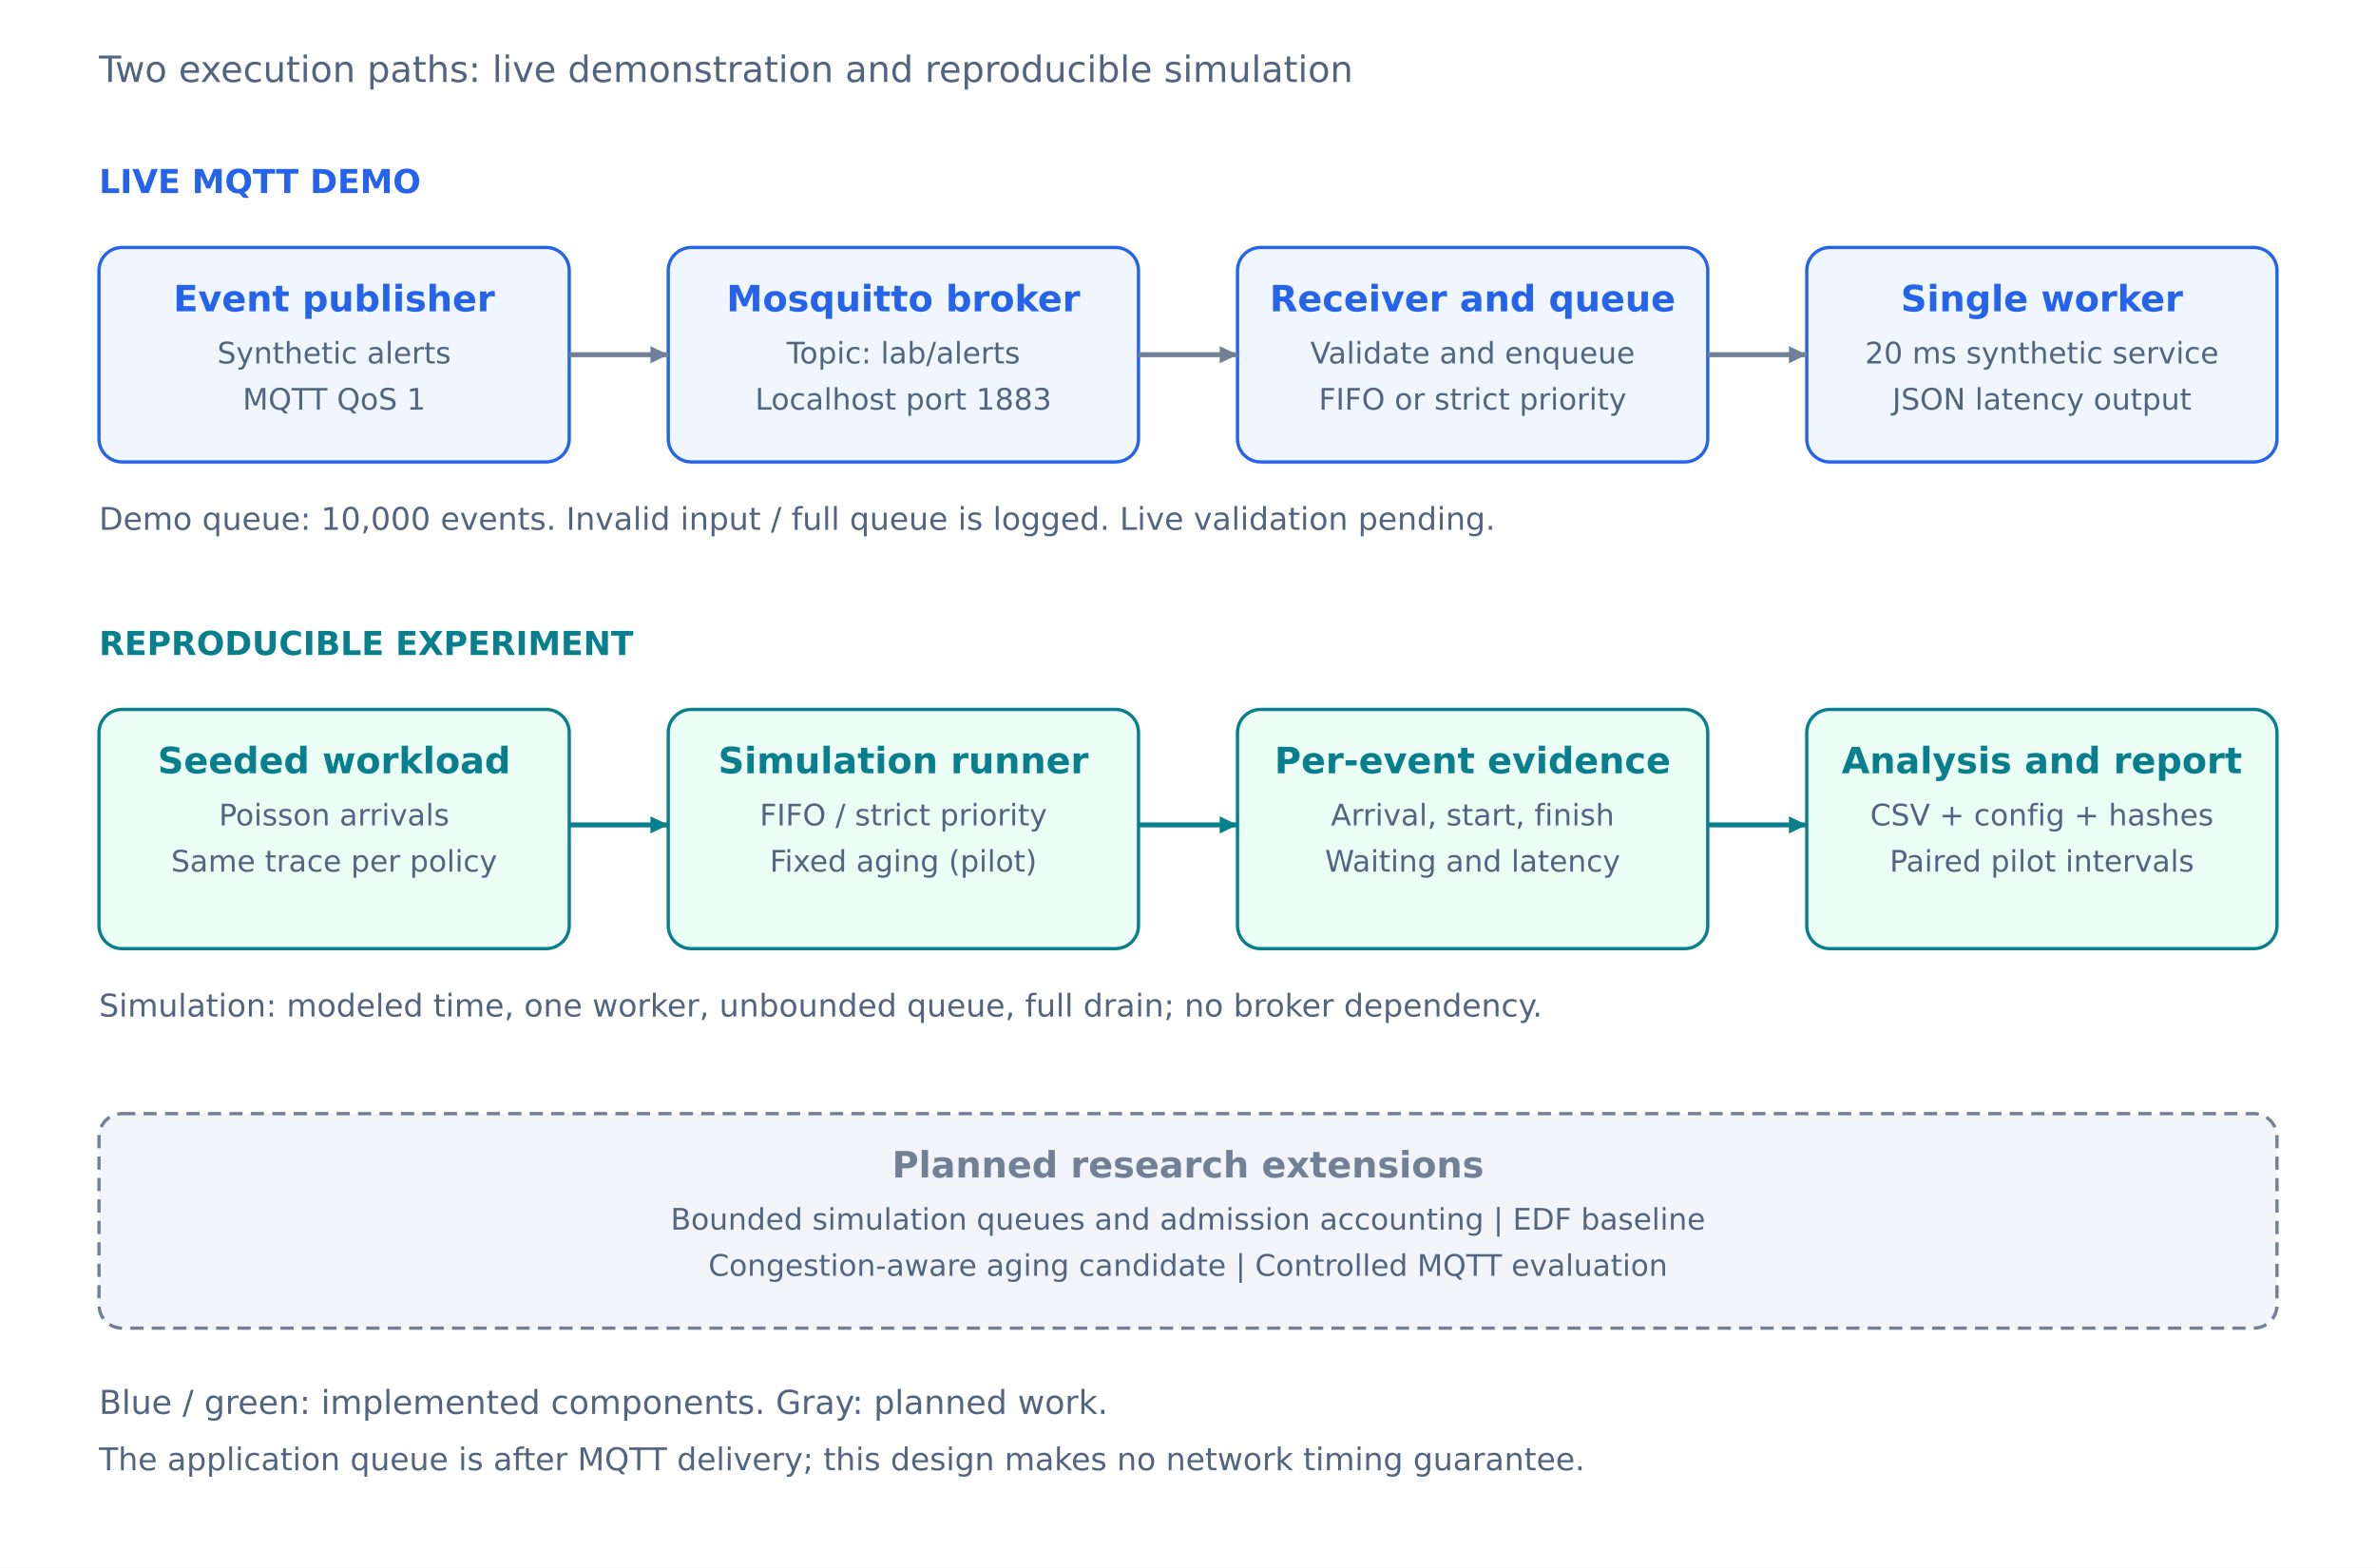
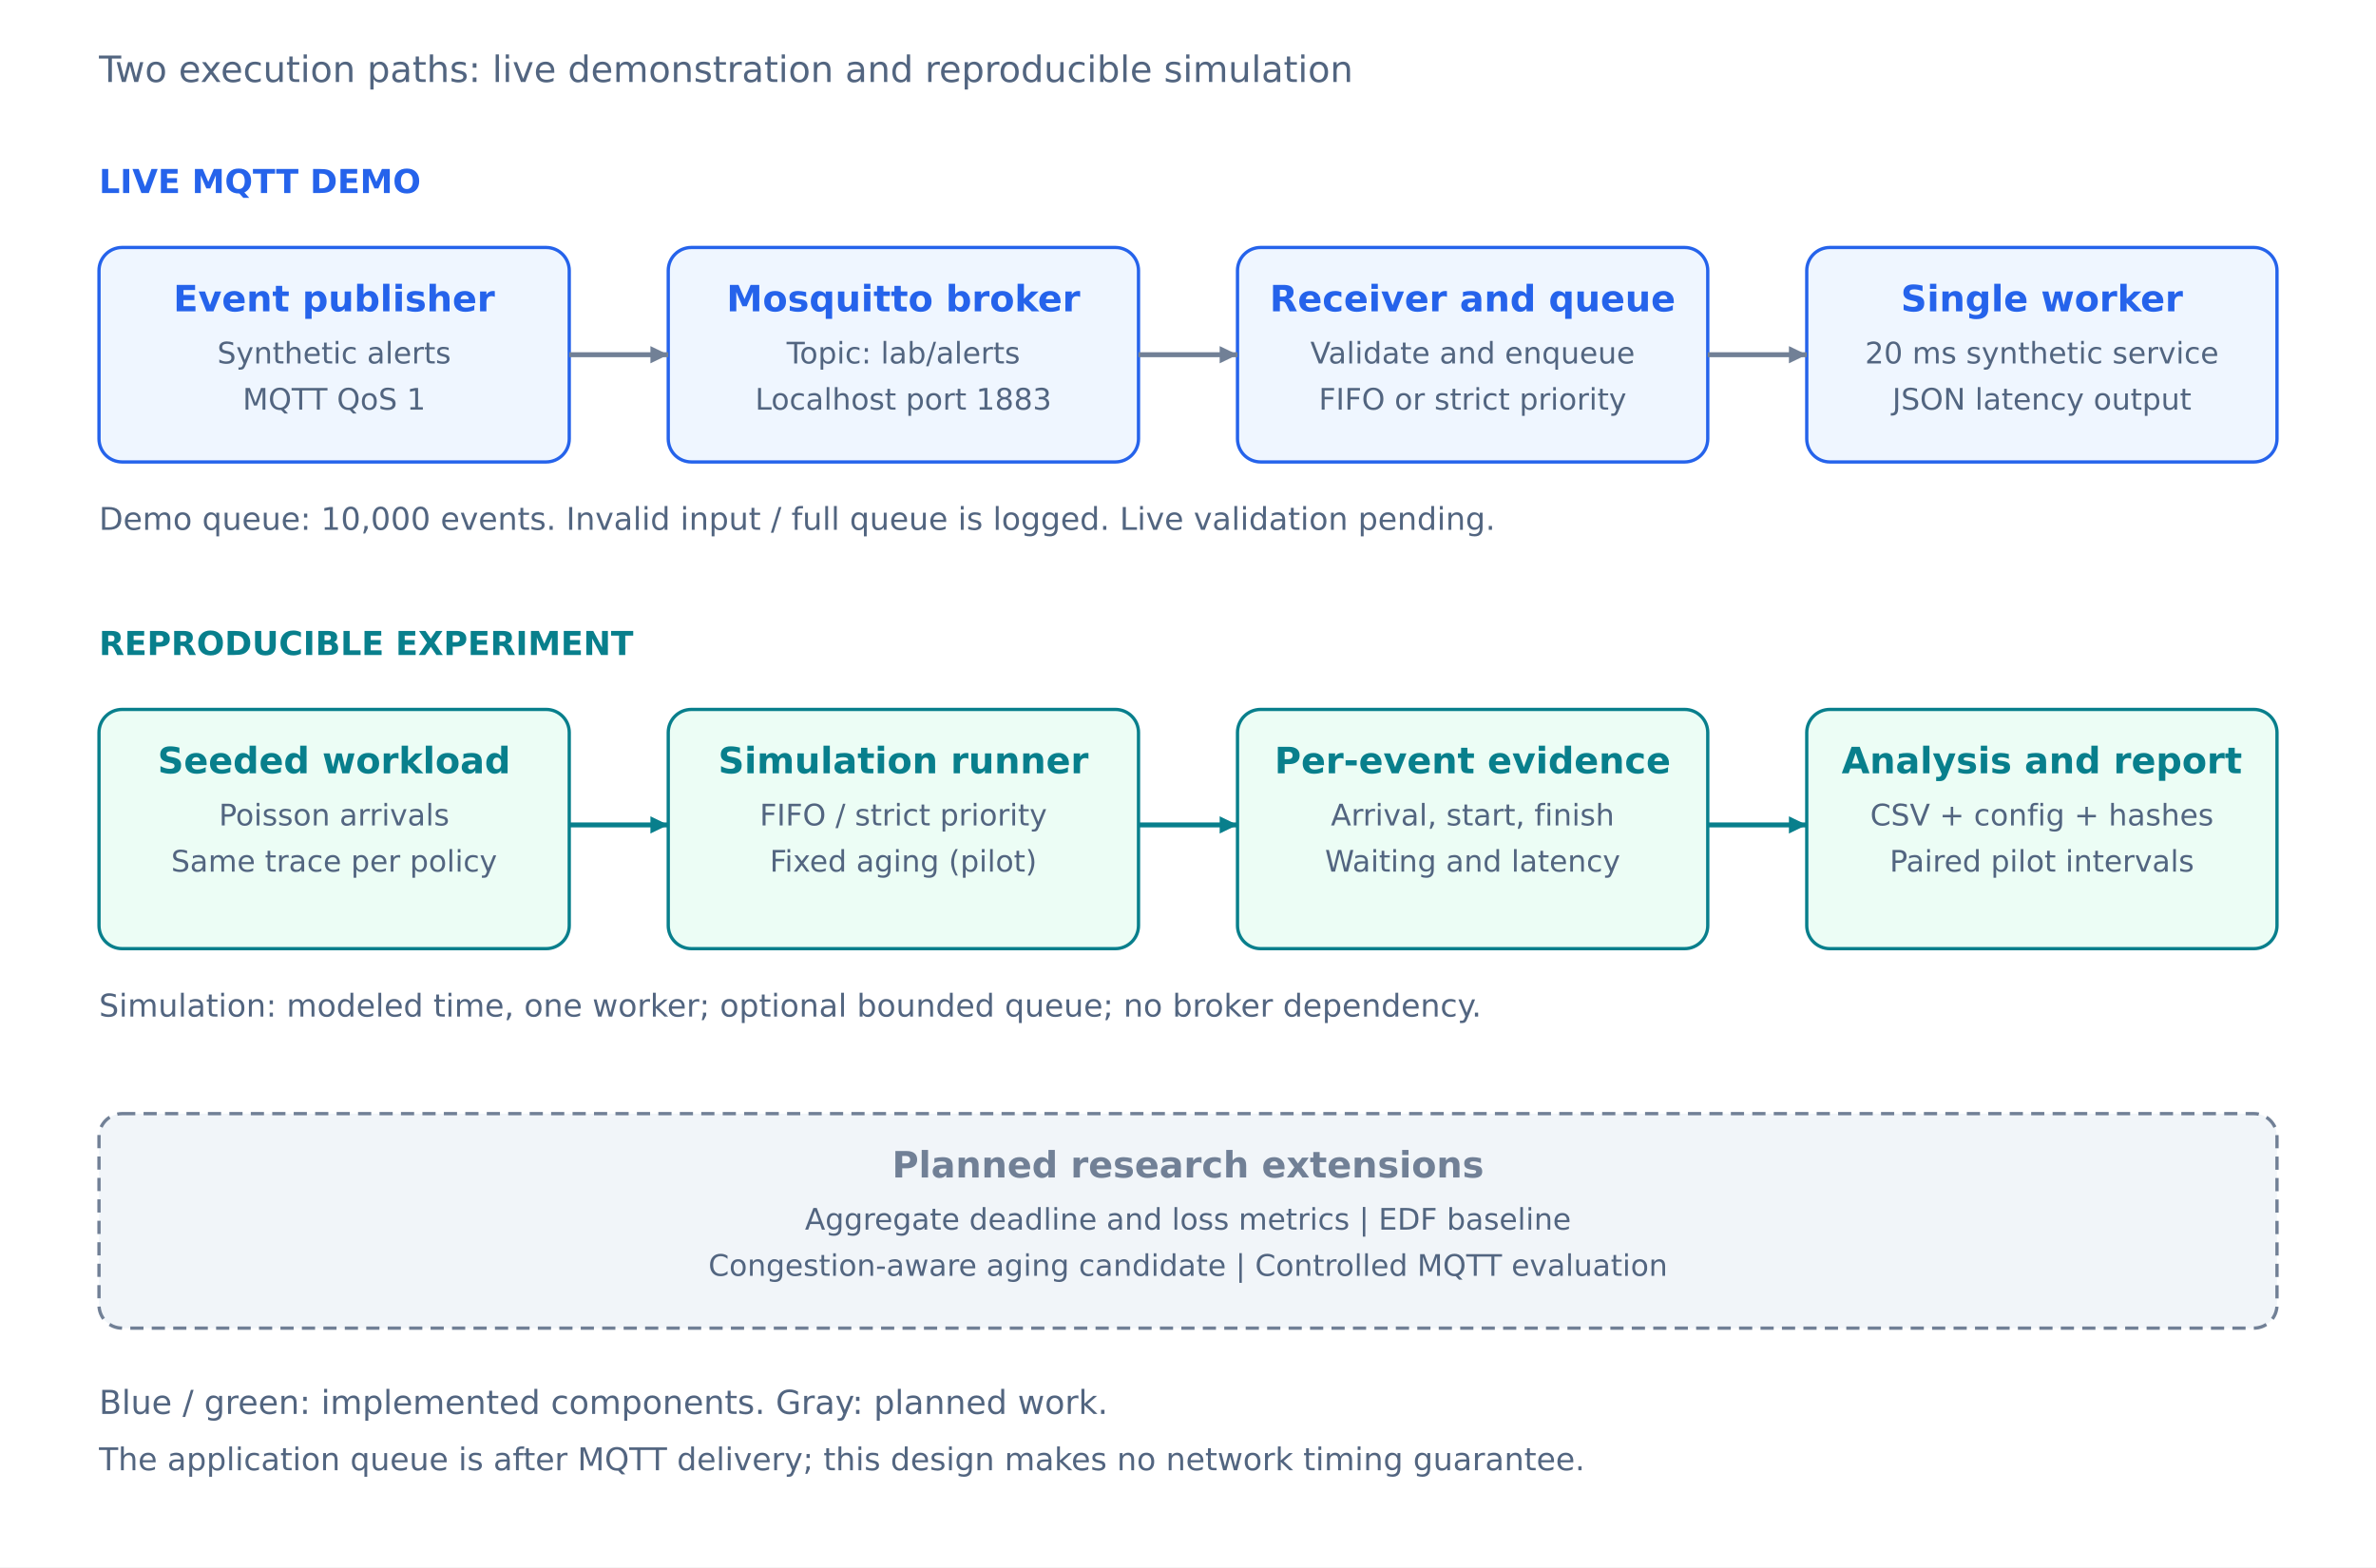
<svg xmlns="http://www.w3.org/2000/svg" width="1440" height="950" viewBox="0 60 1440 950">
  <rect x="0" y="60" width="1440" height="950" fill="white" />
  <text x="60" y="109.7" font-family="DejaVu Sans, sans-serif" font-size="22" font-weight="400" fill="#526580" text-anchor="start">Two execution paths: live demonstration and reproducible simulation</text>
  <text x="60" y="177.0" font-family="DejaVu Sans, sans-serif" font-size="20" font-weight="700" fill="#2563EB" text-anchor="start">LIVE MQTT DEMO</text>
  <rect x="60" y="210" width="285" height="130" rx="14" fill="#EFF6FF" stroke="#2563EB" stroke-width="2" />
  <text x="202.5" y="248.7" font-family="DejaVu Sans, sans-serif" font-size="22" font-weight="700" fill="#2563EB" text-anchor="middle">Event publisher</text>
  <text x="202.5" y="280.3" font-family="DejaVu Sans, sans-serif" font-size="18" font-weight="400" fill="#526580" text-anchor="middle">Synthetic alerts</text>
  <text x="202.5" y="308.3" font-family="DejaVu Sans, sans-serif" font-size="18" font-weight="400" fill="#526580" text-anchor="middle">MQTT QoS 1</text>
  <rect x="405" y="210" width="285" height="130" rx="14" fill="#EFF6FF" stroke="#2563EB" stroke-width="2" />
  <text x="547.5" y="248.7" font-family="DejaVu Sans, sans-serif" font-size="22" font-weight="700" fill="#2563EB" text-anchor="middle">Mosquitto broker</text>
  <text x="547.5" y="280.3" font-family="DejaVu Sans, sans-serif" font-size="18" font-weight="400" fill="#526580" text-anchor="middle">Topic: lab/alerts</text>
  <text x="547.5" y="308.3" font-family="DejaVu Sans, sans-serif" font-size="18" font-weight="400" fill="#526580" text-anchor="middle">Localhost port 1883</text>
  <rect x="750" y="210" width="285" height="130" rx="14" fill="#EFF6FF" stroke="#2563EB" stroke-width="2" />
  <text x="892.5" y="248.7" font-family="DejaVu Sans, sans-serif" font-size="22" font-weight="700" fill="#2563EB" text-anchor="middle">Receiver and queue</text>
  <text x="892.5" y="280.3" font-family="DejaVu Sans, sans-serif" font-size="18" font-weight="400" fill="#526580" text-anchor="middle">Validate and enqueue</text>
  <text x="892.5" y="308.3" font-family="DejaVu Sans, sans-serif" font-size="18" font-weight="400" fill="#526580" text-anchor="middle">FIFO or strict priority</text>
  <rect x="1095" y="210" width="285" height="130" rx="14" fill="#EFF6FF" stroke="#2563EB" stroke-width="2" />
  <text x="1237.5" y="248.7" font-family="DejaVu Sans, sans-serif" font-size="22" font-weight="700" fill="#2563EB" text-anchor="middle">Single worker</text>
  <text x="1237.5" y="280.3" font-family="DejaVu Sans, sans-serif" font-size="18" font-weight="400" fill="#526580" text-anchor="middle">20 ms synthetic service</text>
  <text x="1237.5" y="308.3" font-family="DejaVu Sans, sans-serif" font-size="18" font-weight="400" fill="#526580" text-anchor="middle">JSON latency output</text>
  <polyline points="345,275 405,275" fill="none" stroke="#718096" stroke-width="3" />
  <polygon points="405,275 394.195,280.22 394.195,269.78" fill="#718096" />
  <polyline points="690,275 750,275" fill="none" stroke="#718096" stroke-width="3" />
  <polygon points="750,275 739.195,280.22 739.195,269.78" fill="#718096" />
  <polyline points="1035,275 1095,275" fill="none" stroke="#718096" stroke-width="3" />
  <polygon points="1095,275 1084.195,280.22 1084.195,269.78" fill="#718096" />
  <text x="60" y="381.15" font-family="DejaVu Sans, sans-serif" font-size="19" font-weight="400" fill="#526580" text-anchor="start">Demo queue: 10,000 events. Invalid input / full queue is logged. Live validation pending.</text>
  <text x="60" y="457.0" font-family="DejaVu Sans, sans-serif" font-size="20" font-weight="700" fill="#087F8C" text-anchor="start">REPRODUCIBLE EXPERIMENT</text>
  <rect x="60" y="490" width="285" height="145" rx="14" fill="#ECFDF5" stroke="#087F8C" stroke-width="2" />
  <text x="202.5" y="528.7" font-family="DejaVu Sans, sans-serif" font-size="22" font-weight="700" fill="#087F8C" text-anchor="middle">Seeded workload</text>
  <text x="202.5" y="560.3" font-family="DejaVu Sans, sans-serif" font-size="18" font-weight="400" fill="#526580" text-anchor="middle">Poisson arrivals</text>
  <text x="202.5" y="588.3" font-family="DejaVu Sans, sans-serif" font-size="18" font-weight="400" fill="#526580" text-anchor="middle">Same trace per policy</text>
  <rect x="405" y="490" width="285" height="145" rx="14" fill="#ECFDF5" stroke="#087F8C" stroke-width="2" />
  <text x="547.5" y="528.7" font-family="DejaVu Sans, sans-serif" font-size="22" font-weight="700" fill="#087F8C" text-anchor="middle">Simulation runner</text>
  <text x="547.5" y="560.3" font-family="DejaVu Sans, sans-serif" font-size="18" font-weight="400" fill="#526580" text-anchor="middle">FIFO / strict priority</text>
  <text x="547.5" y="588.3" font-family="DejaVu Sans, sans-serif" font-size="18" font-weight="400" fill="#526580" text-anchor="middle">Fixed aging (pilot)</text>
  <rect x="750" y="490" width="285" height="145" rx="14" fill="#ECFDF5" stroke="#087F8C" stroke-width="2" />
  <text x="892.5" y="528.7" font-family="DejaVu Sans, sans-serif" font-size="22" font-weight="700" fill="#087F8C" text-anchor="middle">Per-event evidence</text>
  <text x="892.5" y="560.3" font-family="DejaVu Sans, sans-serif" font-size="18" font-weight="400" fill="#526580" text-anchor="middle">Arrival, start, finish</text>
  <text x="892.5" y="588.3" font-family="DejaVu Sans, sans-serif" font-size="18" font-weight="400" fill="#526580" text-anchor="middle">Waiting and latency</text>
  <rect x="1095" y="490" width="285" height="145" rx="14" fill="#ECFDF5" stroke="#087F8C" stroke-width="2" />
  <text x="1237.5" y="528.7" font-family="DejaVu Sans, sans-serif" font-size="22" font-weight="700" fill="#087F8C" text-anchor="middle">Analysis and report</text>
  <text x="1237.5" y="560.3" font-family="DejaVu Sans, sans-serif" font-size="18" font-weight="400" fill="#526580" text-anchor="middle">CSV + config + hashes</text>
  <text x="1237.5" y="588.3" font-family="DejaVu Sans, sans-serif" font-size="18" font-weight="400" fill="#526580" text-anchor="middle">Paired pilot intervals</text>
  <polyline points="345,560 405,560" fill="none" stroke="#087F8C" stroke-width="3" />
  <polygon points="405,560 394.195,565.22 394.195,554.78" fill="#087F8C" />
  <polyline points="690,560 750,560" fill="none" stroke="#087F8C" stroke-width="3" />
  <polygon points="750,560 739.195,565.22 739.195,554.78" fill="#087F8C" />
  <polyline points="1035,560 1095,560" fill="none" stroke="#087F8C" stroke-width="3" />
  <polygon points="1095,560 1084.195,565.22 1084.195,554.78" fill="#087F8C" />
-   <text x="60" y="676.15" font-family="DejaVu Sans, sans-serif" font-size="19" font-weight="400" fill="#526580" text-anchor="start">Simulation: modeled time, one worker, unbounded queue, full drain; no broker dependency.</text>
+   <text x="60" y="676.15" font-family="DejaVu Sans, sans-serif" font-size="19" font-weight="400" fill="#526580" text-anchor="start">Simulation: modeled time, one worker; optional bounded queue; no broker dependency.</text>
  <rect x="60" y="735" width="1320" height="130" rx="14" fill="#F1F5F9" stroke="#718096" stroke-width="2" stroke-dasharray="8 5" />
  <text x="720.0" y="773.7" font-family="DejaVu Sans, sans-serif" font-size="22" font-weight="700" fill="#718096" text-anchor="middle">Planned research extensions</text>
-   <text x="720.0" y="805.3" font-family="DejaVu Sans, sans-serif" font-size="18" font-weight="400" fill="#526580" text-anchor="middle">Bounded simulation queues and admission accounting  |  EDF baseline</text>
+   <text x="720.0" y="805.3" font-family="DejaVu Sans, sans-serif" font-size="18" font-weight="400" fill="#526580" text-anchor="middle">Aggregate deadline and loss metrics  |  EDF baseline</text>
  <text x="720.0" y="833.3" font-family="DejaVu Sans, sans-serif" font-size="18" font-weight="400" fill="#526580" text-anchor="middle">Congestion-aware aging candidate  |  Controlled MQTT evaluation</text>
  <text x="60" y="917.0" font-family="DejaVu Sans, sans-serif" font-size="20" font-weight="400" fill="#526580" text-anchor="start">Blue / green: implemented components. Gray: planned work.</text>
  <text x="60" y="951.15" font-family="DejaVu Sans, sans-serif" font-size="19" font-weight="400" fill="#526580" text-anchor="start">The application queue is after MQTT delivery; this design makes no network timing guarantee.</text>
</svg>
